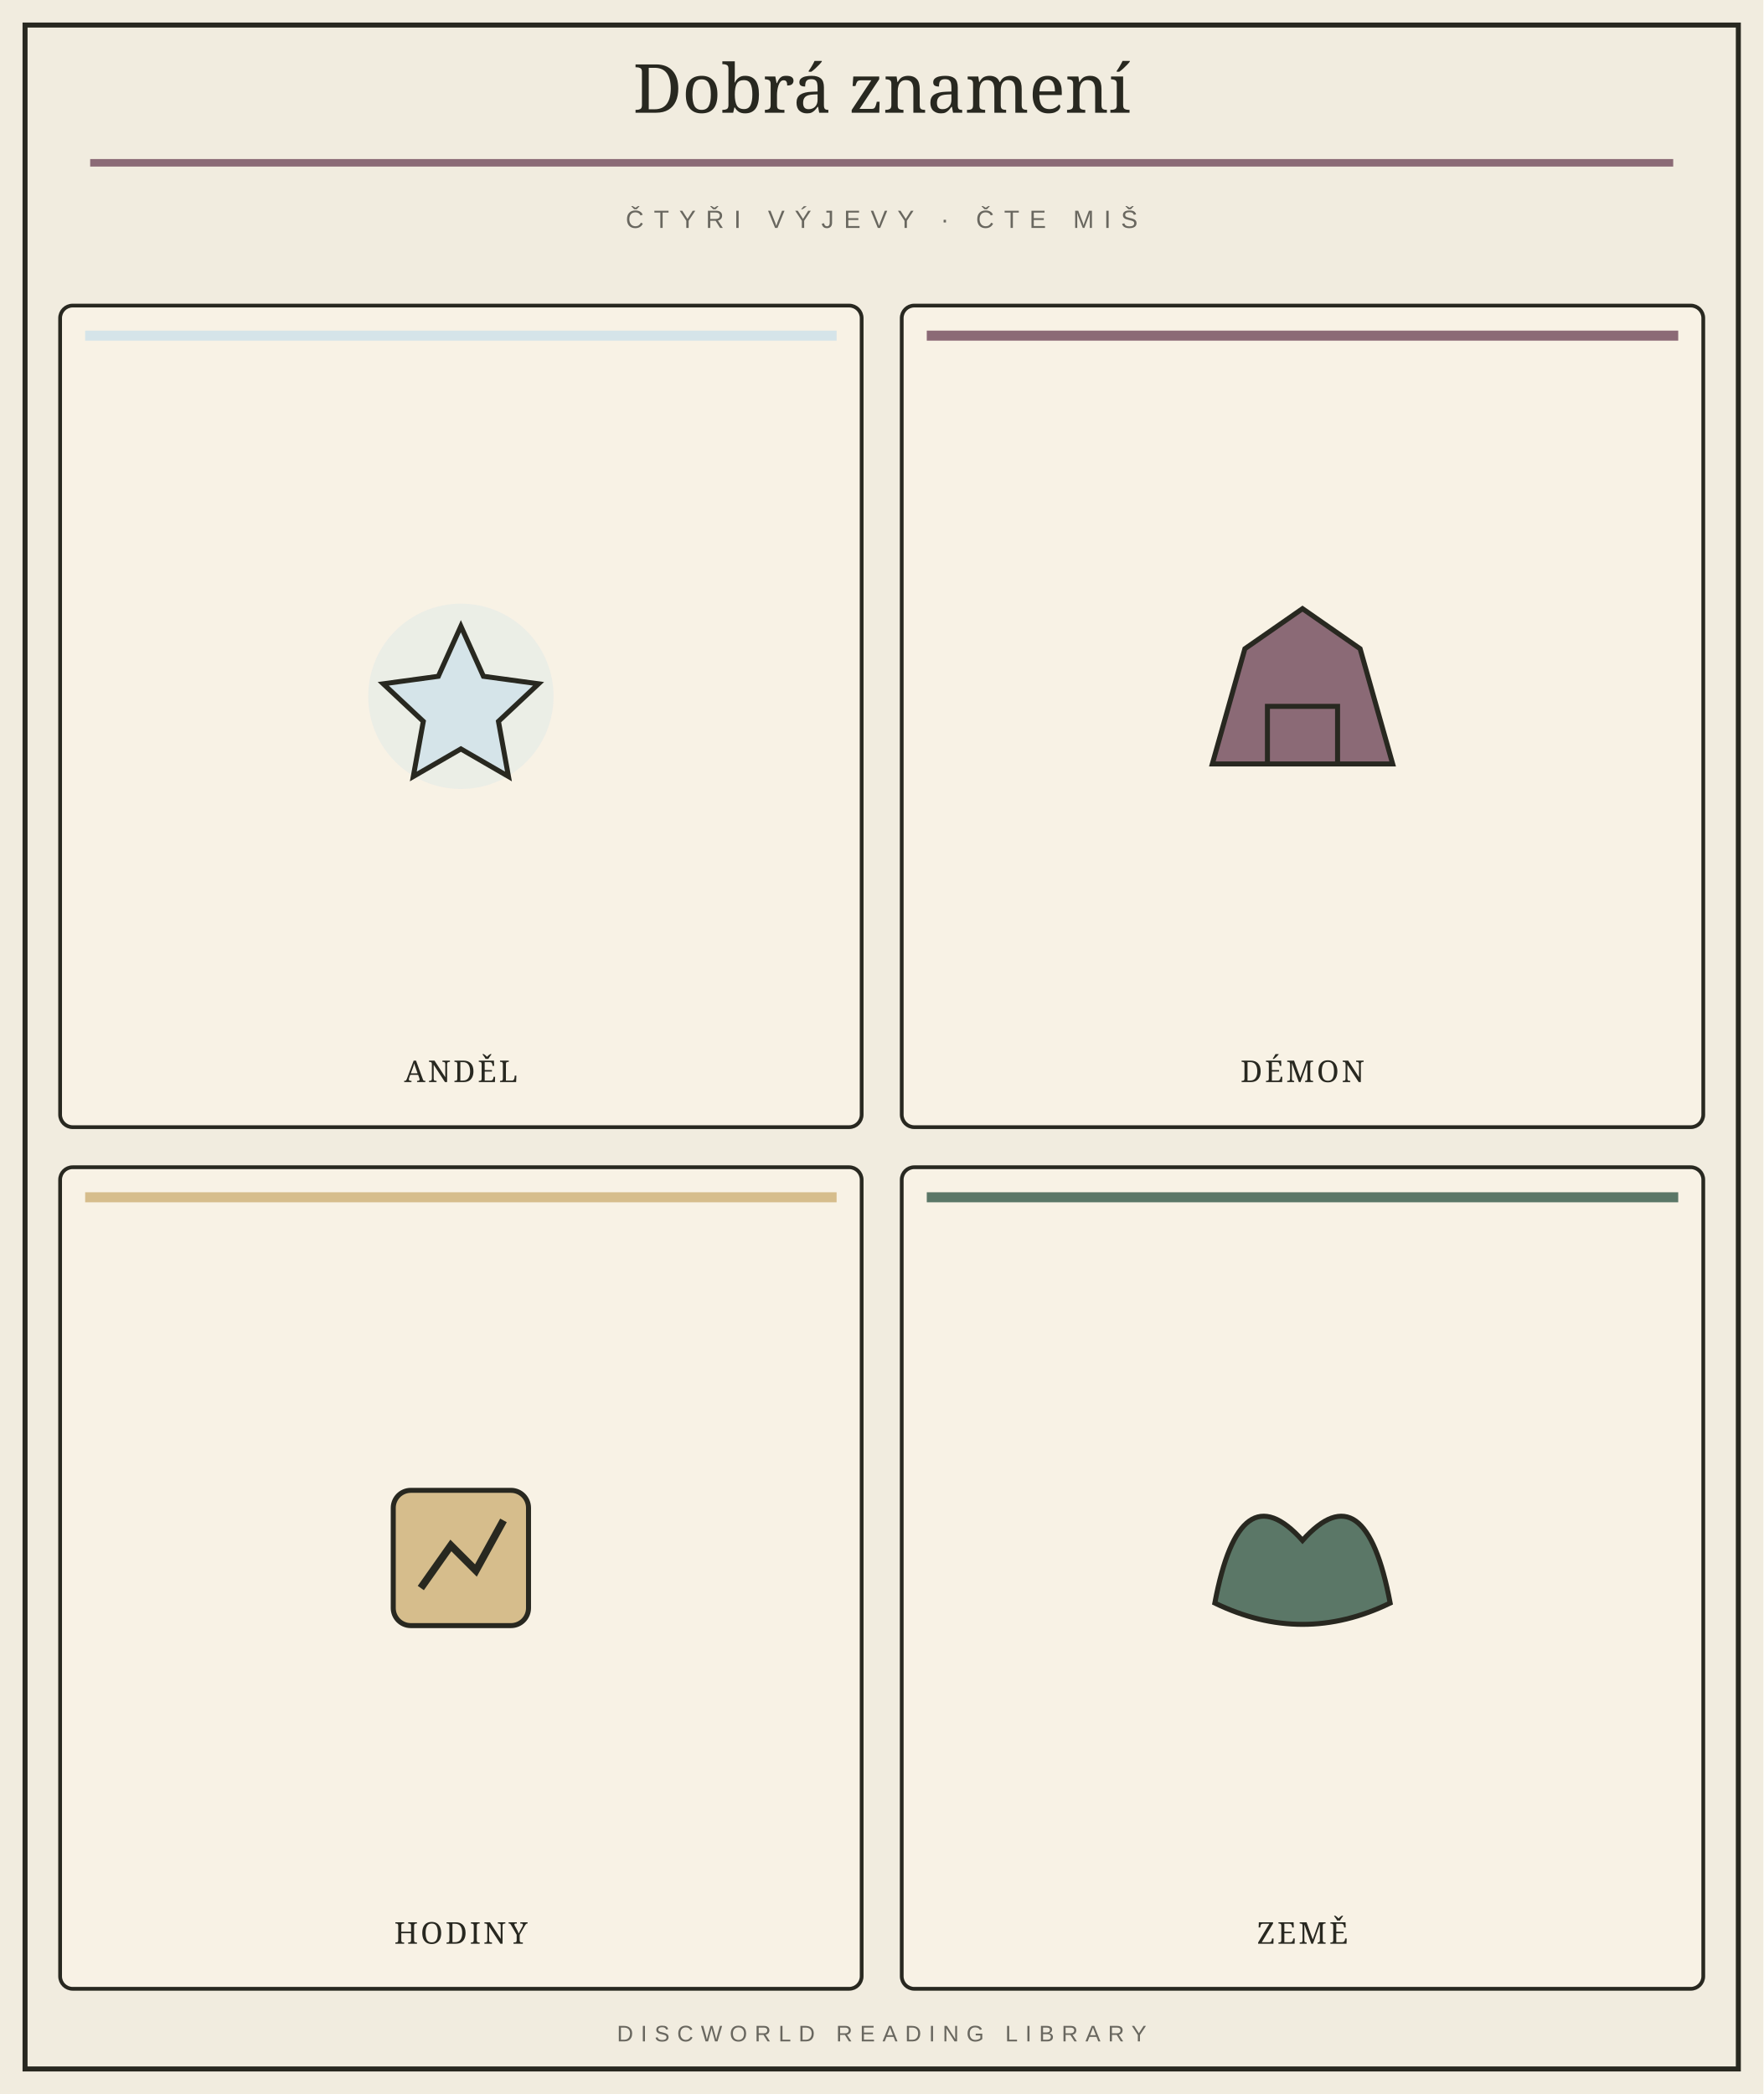
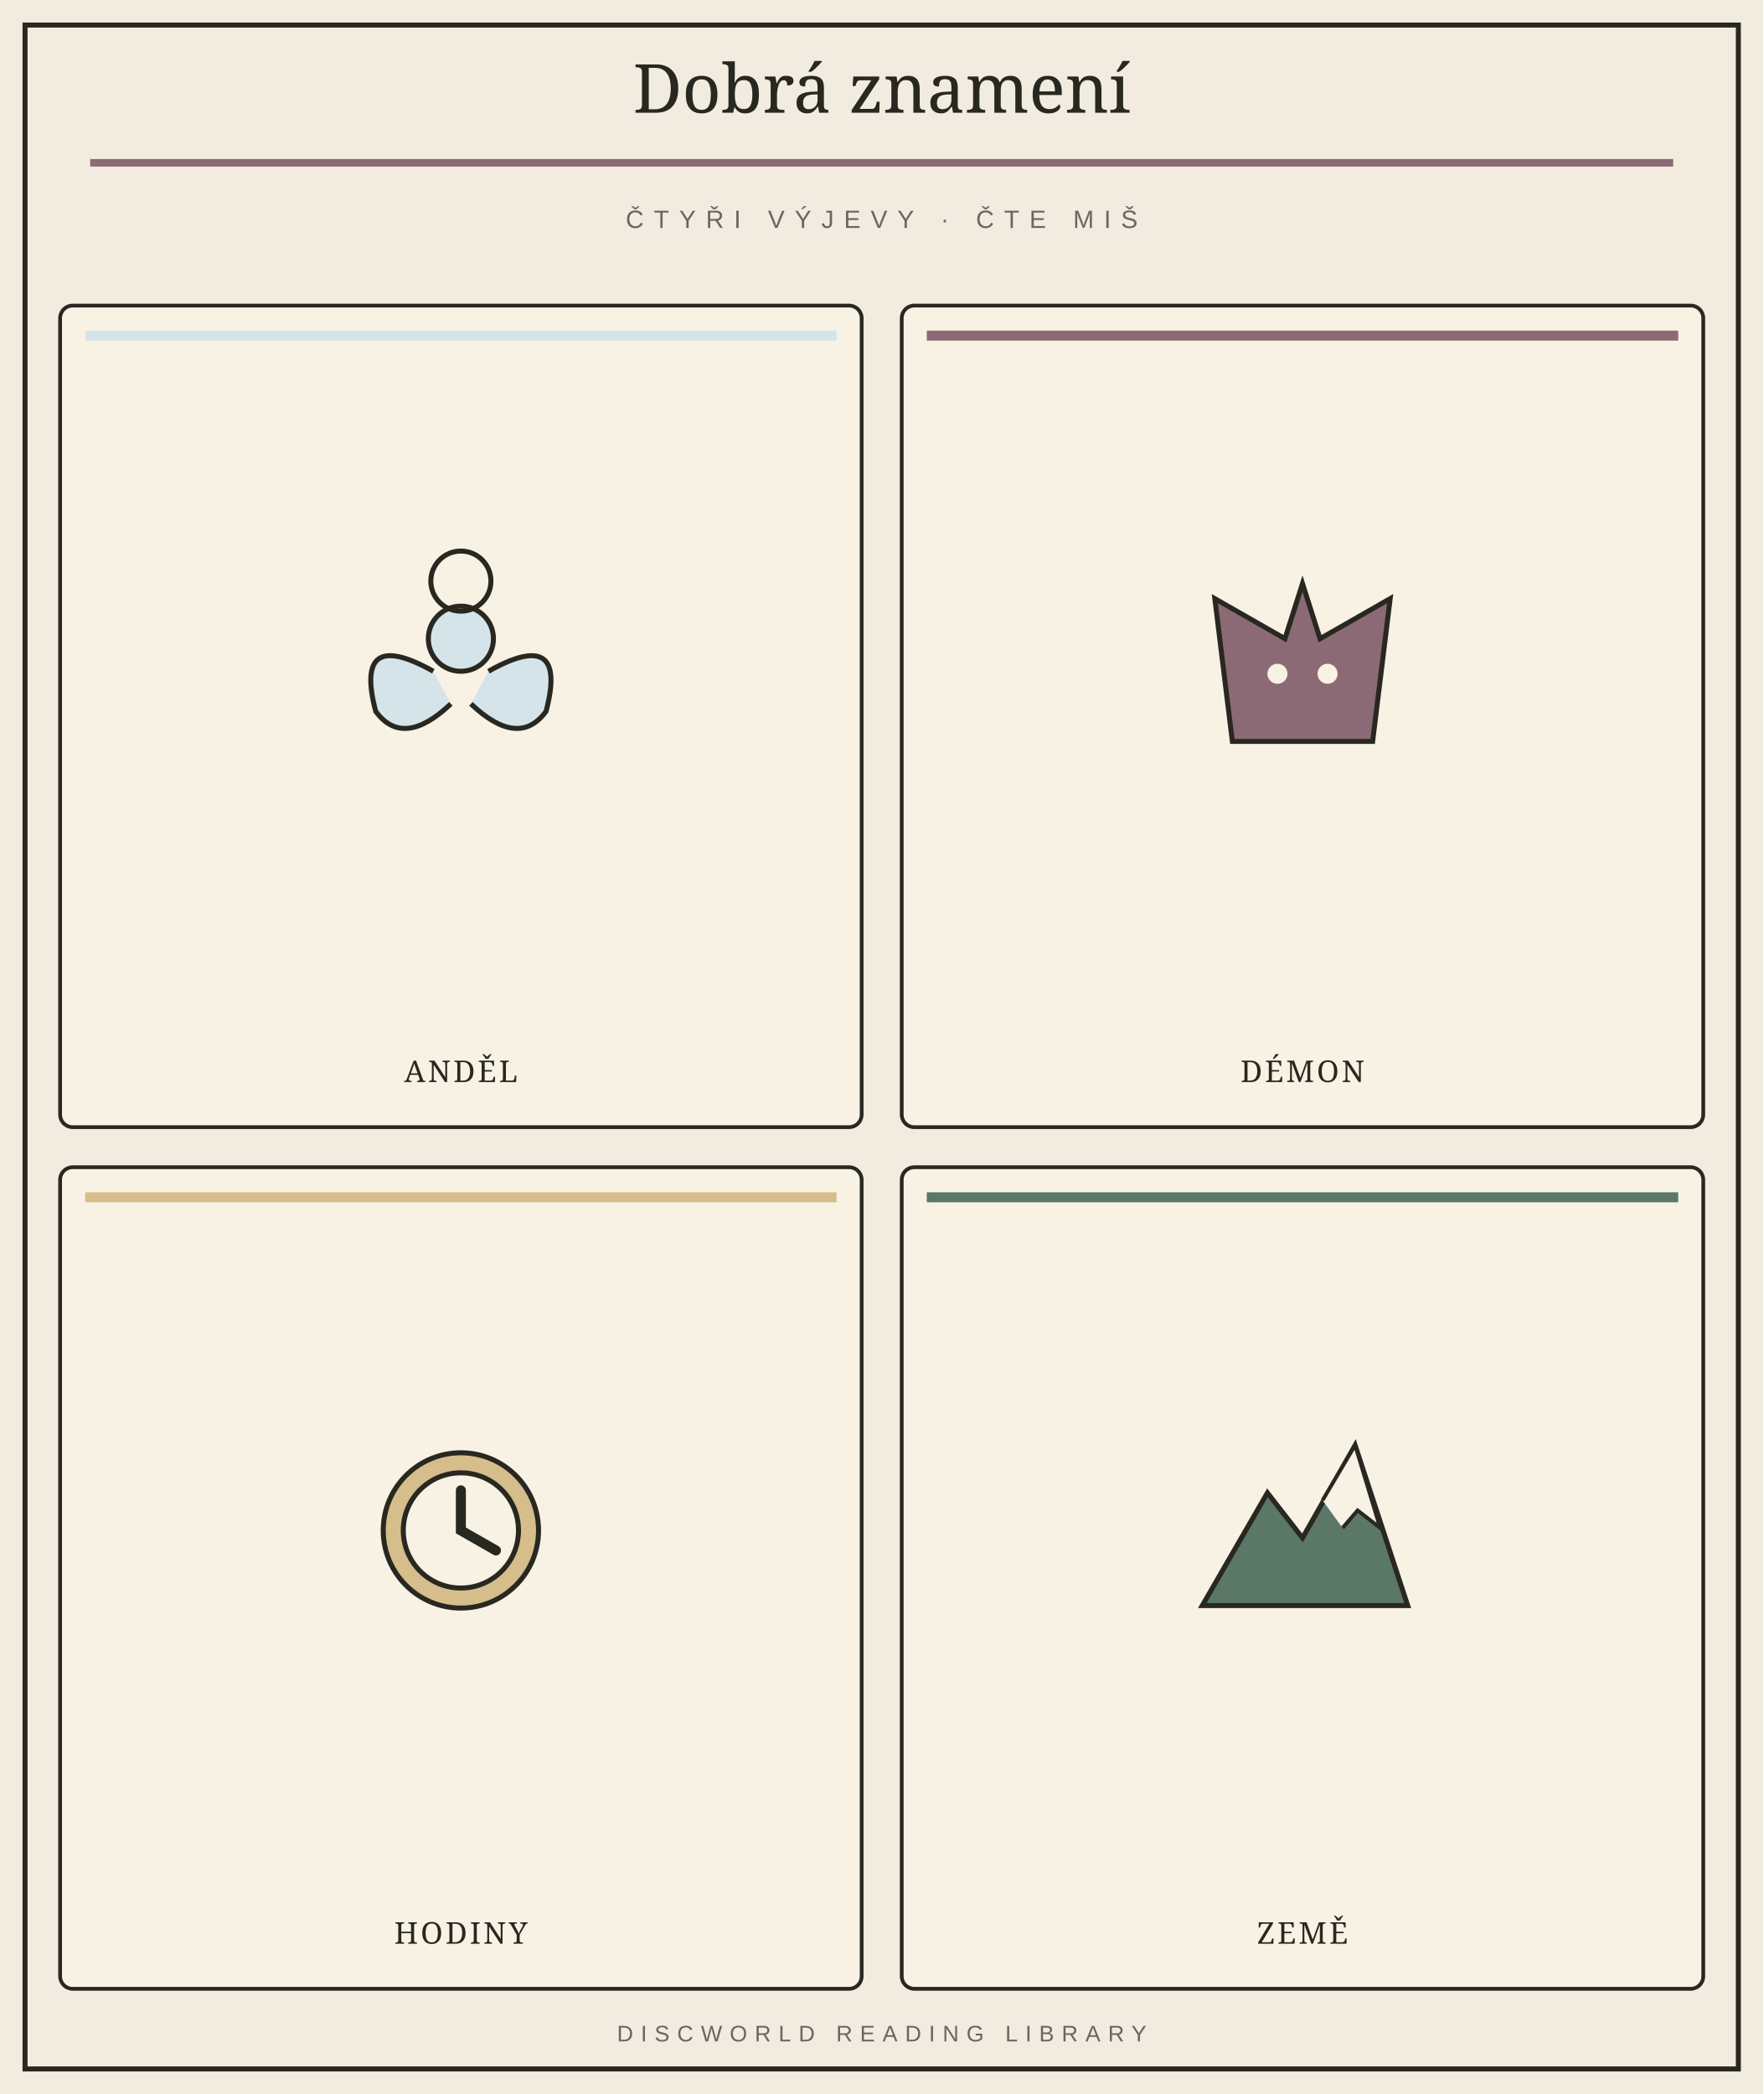
<svg xmlns="http://www.w3.org/2000/svg" viewBox="0 0 704 836" role="img" aria-labelledby="t d">
  <rect width="704" height="836" fill="#f1ecdf" />
  <rect x="10" y="10" width="684" height="816" fill="none" stroke="#282820" stroke-width="2" />
  <text x="352" y="45" text-anchor="middle" font-family="Georgia,serif" font-size="27" fill="#282820">Dobrá znamení</text>
  <path d="M36 65H668" stroke="#8b6a76" stroke-width="3" />
  <text x="352" y="91" text-anchor="middle" font-family="Arial,sans-serif" font-size="10" letter-spacing="4" fill="#69675f">ČTYŘI VÝJEVY · ČTE MIŠ</text>
  <g>
    <rect x="24" y="122" width="320" height="328" rx="5" fill="#f8f2e5" stroke="#282820" stroke-width="1.5" />
    <path d="M34 134H334" stroke="#d5e4e9" stroke-width="4" />
-     <circle cx="184" cy="278" r="37" fill="#d5e4e9" opacity=".35" />
-     <path d="M184 250 l9 20 22 3 -16 15 4 22 -19 -11 -19 11 4 -22 -16 -15 22 -3z" fill="#d5e4e9" stroke="#282820" stroke-width="2" />
+     <circle cx="184" cy="255" r="13" fill="#d5e4e9" stroke="#282820" stroke-width="2" />
+     <path d="M173 268Q141 250 150 284Q161 299 180 281M195 268Q227 250 218 284Q207 299 188 281" fill="#d5e4e9" stroke="#282820" stroke-width="2" />
+     <circle cx="184" cy="232" r="12" fill="none" stroke="#282820" stroke-width="2" />
    <text x="184" y="432" text-anchor="middle" font-family="Georgia,serif" font-size="12" letter-spacing="1" fill="#282820">ANDĚL</text>
  </g>
  <g>
    <rect x="360" y="122" width="320" height="328" rx="5" fill="#f8f2e5" stroke="#282820" stroke-width="1.5" />
    <path d="M370 134H670" stroke="#8b6a76" stroke-width="4" />
-     <path d="M484 305 L497 259 L520 243 L543 259 L556 305Z" fill="#8b6a76" stroke="#282820" stroke-width="2" />
-     <path d="M506 305V282H534V305" fill="none" stroke="#282820" stroke-width="2" />
+     <path d="M492 296L485 239L513 255L520 233L527 255L555 239L548 296Z" fill="#8b6a76" stroke="#282820" stroke-width="2" />
+     <circle cx="510" cy="269" r="4" fill="#f8f2e5" />
+     <circle cx="530" cy="269" r="4" fill="#f8f2e5" />
    <text x="520" y="432" text-anchor="middle" font-family="Georgia,serif" font-size="12" letter-spacing="1" fill="#282820">DÉMON</text>
  </g>
  <g>
    <rect x="24" y="466" width="320" height="328" rx="5" fill="#f8f2e5" stroke="#282820" stroke-width="1.5" />
    <path d="M34 478H334" stroke="#d6bd8c" stroke-width="4" />
-     <rect x="157" y="595" width="54" height="54" rx="7" fill="#d6bd8c" stroke="#282820" stroke-width="2" />
-     <path d="M168 634 L180 617 L190 627 L201 607" fill="none" stroke="#282820" stroke-width="3" />
+     <circle cx="184" cy="611" r="31" fill="#d6bd8c" stroke="#282820" stroke-width="2" />
+     <circle cx="184" cy="611" r="23" fill="#f8f2e5" stroke="#282820" stroke-width="2" />
+     <path d="M184 595V611L198 619" fill="none" stroke="#282820" stroke-width="4" stroke-linecap="round" />
    <text x="184" y="776" text-anchor="middle" font-family="Georgia,serif" font-size="12" letter-spacing="1" fill="#282820">HODINY</text>
  </g>
  <g>
    <rect x="360" y="466" width="320" height="328" rx="5" fill="#f8f2e5" stroke="#282820" stroke-width="1.5" />
    <path d="M370 478H670" stroke="#5b7767" stroke-width="4" />
-     <path d="M485 640 Q495 587 520 615 Q545 587 555 640 Q520 657 485 640Z" fill="#5b7767" stroke="#282820" stroke-width="2" />
+     <path d="M480 641L506 596L520 614L541 577L562 641Z" fill="#5b7767" stroke="#282820" stroke-width="2" />
+     <path d="M528 599L541 577L551 610L542 603L536 610" fill="#f8f2e5" stroke="#282820" stroke-width="1.5" />
    <text x="520" y="776" text-anchor="middle" font-family="Georgia,serif" font-size="12" letter-spacing="1" fill="#282820">ZEMĚ</text>
  </g>
  <text x="352" y="815" text-anchor="middle" font-family="Arial,sans-serif" font-size="9" letter-spacing="3" fill="#69675f">DISCWORLD READING LIBRARY</text>
</svg>
